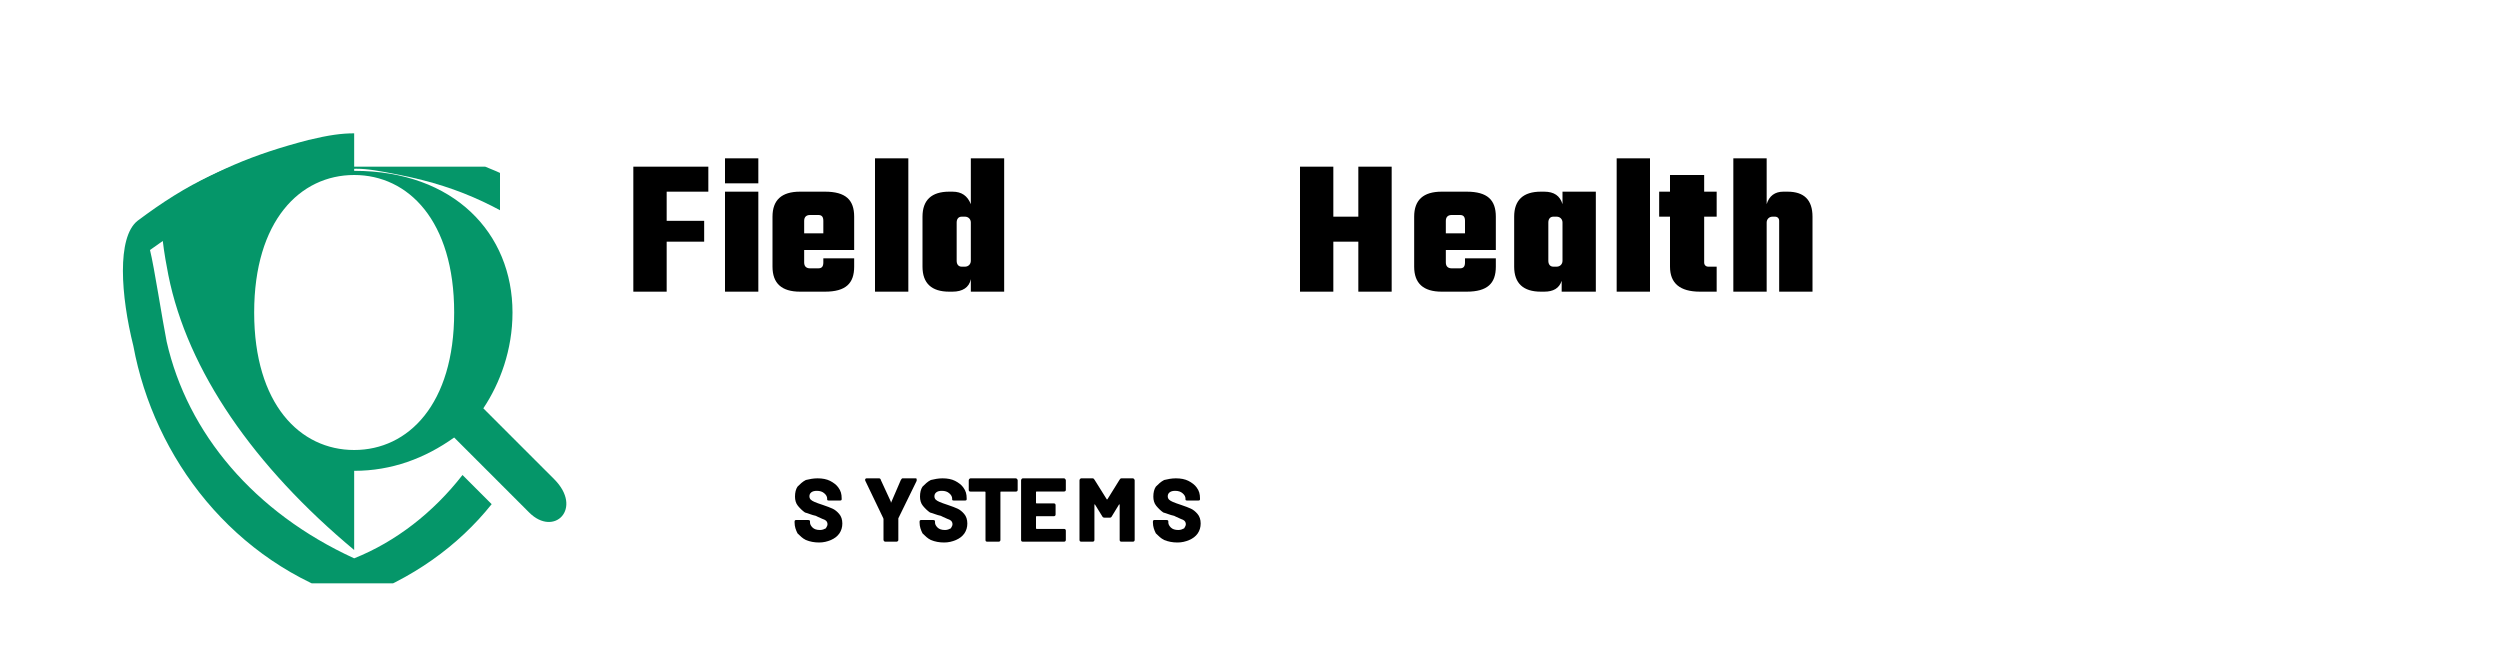
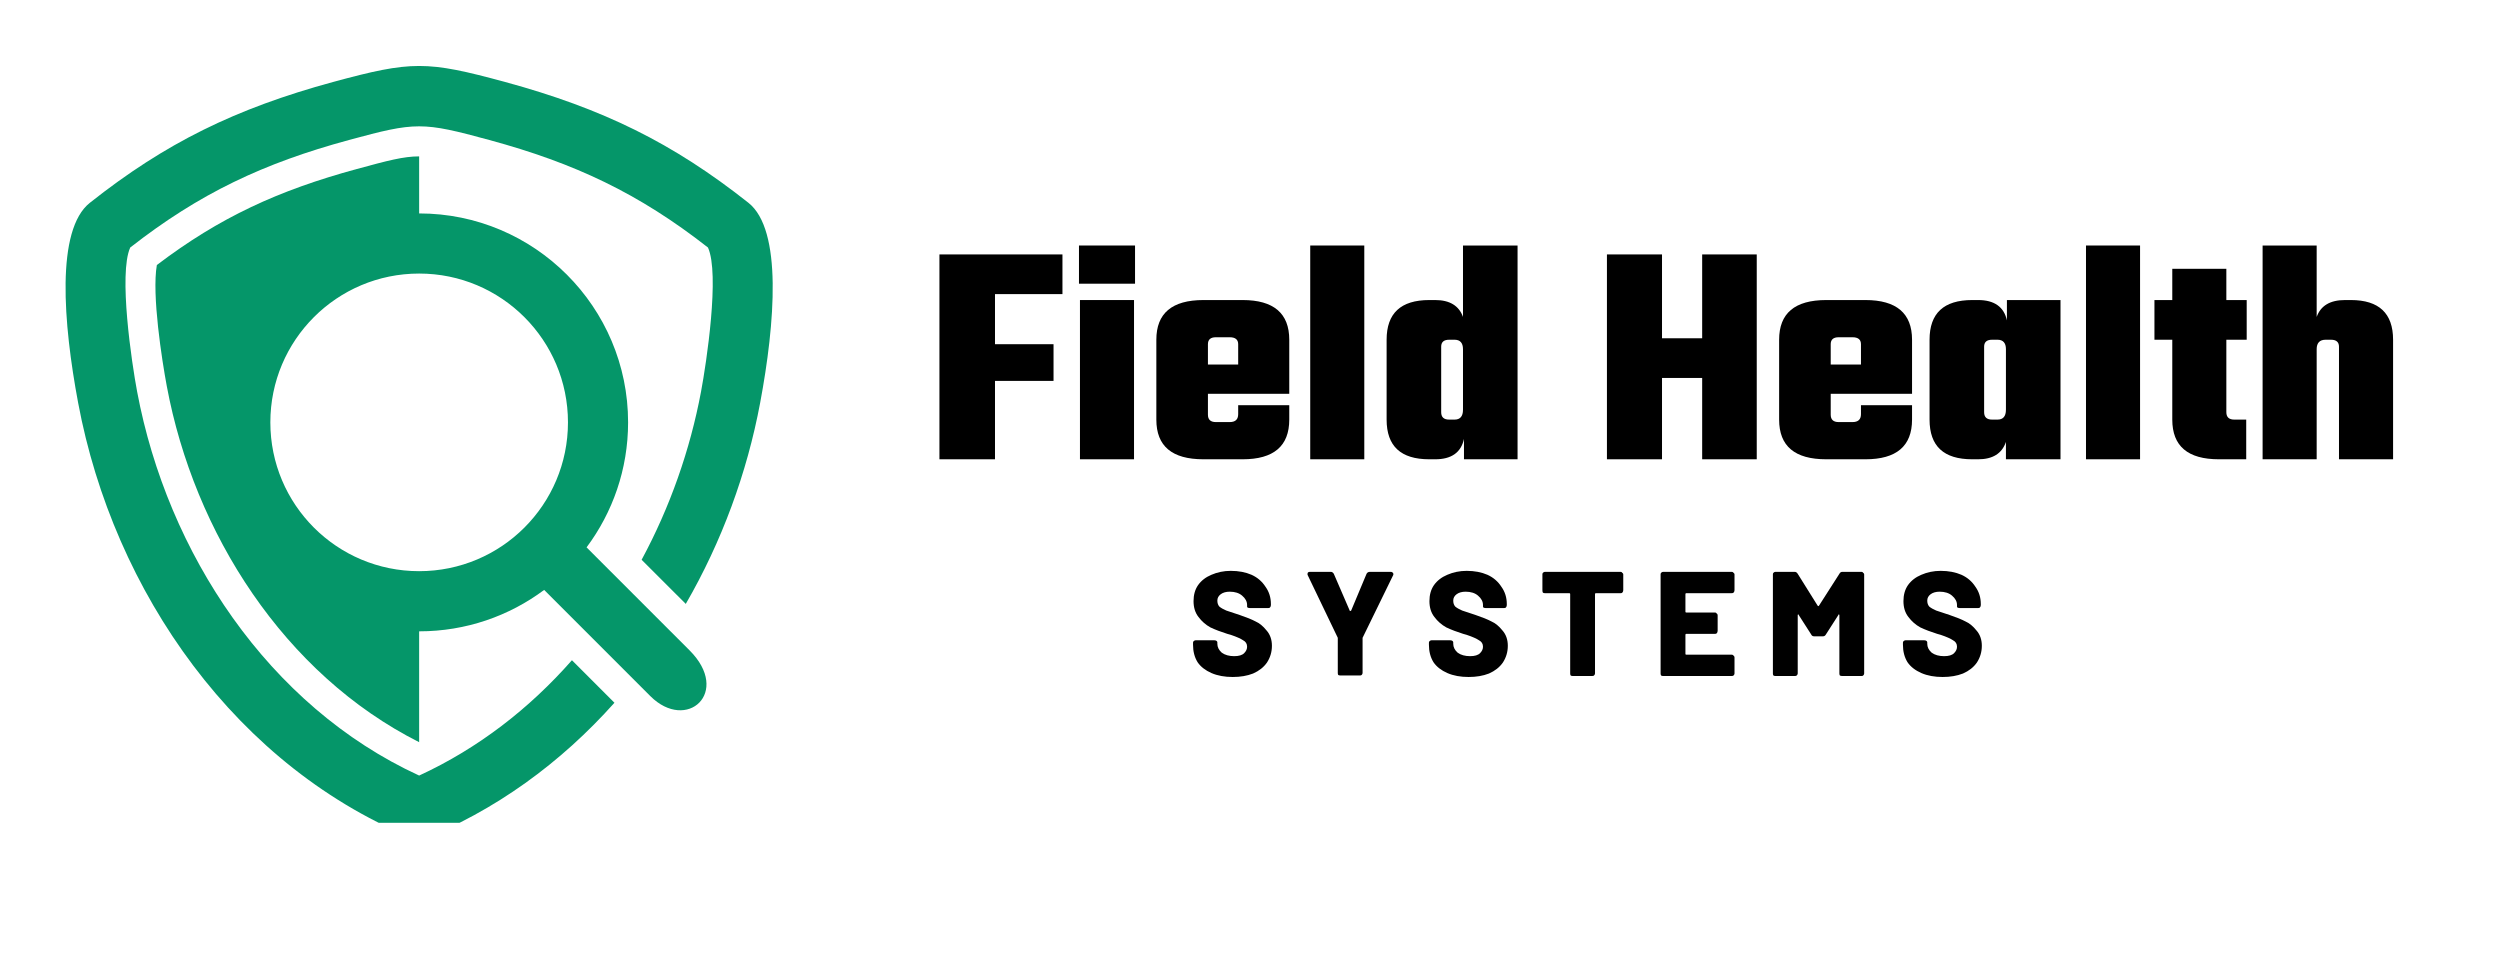
- <svg xmlns="http://www.w3.org/2000/svg" width="300" zoomAndPan="magnify" viewBox="0 0 300 80" height="80" preserveAspectRatio="xMidYMid meet" version="1.0">
+ <svg xmlns="http://www.w3.org/2000/svg" width="105" zoomAndPan="magnify" viewBox="0 0 78.75 30" height="40" preserveAspectRatio="xMidYMid meet" version="1.0">
  <defs>
-     <clipPath id="879121e71c">
-       <path d="M 10 20 L 60 20 L 60 70 L 10 70 Z M 10 20 " clip-rule="nonzero" />
+     <g />
+     <clipPath id="ffd97f0da6">
+       <path d="M 1.148 1 L 76 1 L 76 27 L 1.148 27 Z M 1.148 1 " clip-rule="nonzero" />
+     </clipPath>
+     <clipPath id="a1a5893f46">
+       <path d="M 1.059 1.078 L 23.5 1.078 L 23.5 24.918 L 1.059 24.918 Z M 1.059 1.078 " clip-rule="nonzero" />
+     </clipPath>
+     <clipPath id="8f9e0be9f4">
+       <path d="M 28 3 L 74.938 3 L 74.938 19 L 28 19 Z M 28 3 " clip-rule="nonzero" />
+     </clipPath>
+     <clipPath id="f50b8b7986">
+       <path d="M 0.02 4 L 5 4 L 5 11 L 0.02 11 Z M 0.02 4 " clip-rule="nonzero" />
+     </clipPath>
+     <clipPath id="26b0782e17">
+       <path d="M 42 3 L 46.938 3 L 46.938 11 L 42 11 Z M 42 3 " clip-rule="nonzero" />
+     </clipPath>
+     <clipPath id="9377546501">
+       <rect x="0" width="47" y="0" height="16" />
+     </clipPath>
+     <clipPath id="81f245b2f8">
+       <path d="M 0.148 1 L 4 1 L 4 6 L 0.148 6 Z M 0.148 1 " clip-rule="nonzero" />
+     </clipPath>
+     <clipPath id="efeb0bb78d">
+       <rect x="0" width="27" y="0" height="7" />
+     </clipPath>
+     <clipPath id="e3833abd92">
+       <rect x="0" width="75" y="0" height="26" />
    </clipPath>
  </defs>
-   <g clip-path="url(#879121e71c)">
-     <path fill="#059669" d="M 18 30 C 25 25 30 22.5 37.5 21 C 42.5 20 43 20 48 21 C 55.5 22.5 60.5 25 67.5 30 C 68.5 32 67.5 38.5 67 41 C 66 45.5 64 49.5 61.5 53 L 65 56.5 C 67.5 52 69 47 70 41.5 C 71.5 35.5 72 28.5 69.5 26.5 C 63.5 22 58.5 19.5 50 17.5 C 43.5 16 42.5 16 36 17.5 C 27.5 19.5 22.5 22 16.5 26.5 C 14 28.5 14.5 35.5 16 41.5 C 18.5 55 28 67.5 42.5 72 C 49.5 69.5 55 65.5 59 60.5 L 55.5 57 C 52 61.5 47.5 65 42.5 67 C 30.5 61.5 22.5 52 20 41 C 19.5 38.5 18.5 32 18 30 Z M 18 30 " fill-opacity="1" fill-rule="evenodd" />
-   </g>
-   <path fill="#059669" d="M 42.5 66 L 42.5 56.5 C 47 56.5 51 55 54.5 52.5 L 63.5 61.5 C 66.5 64.5 70 61 66.5 57.5 L 58 49 C 60 46 61.5 42 61.5 37.5 C 61.5 28 54.5 20.5 42.5 20.5 L 42.5 16 C 41 16 39.5 16.2 37 16.8 C 30.5 18.5 25.5 20.5 19.5 24.5 C 19 26.5 19.8 31 20.2 33 C 22.5 44.5 30.5 56 42.5 66 Z M 42.5 54 C 36 54 30.5 48.5 30.5 37.5 C 30.5 26.5 36 21 42.5 21 C 49 21 54.5 26.5 54.5 37.5 C 54.5 48.5 49 54 42.5 54 Z M 42.5 54 " fill-opacity="1" fill-rule="evenodd" />
-   <g fill="#000000" fill-opacity="1">
-     <g transform="translate(75, 35)">
-       <path d="M 10 -12 L 5 -12 L 5 -8.5 L 9.5 -8.5 L 9.5 -6 L 5 -6 L 5 0 L 1 0 L 1 -15 L 10 -15 Z M 10 -12" />
-       <g transform="translate(11, 0)">
-         <path d="M 1 -13 L 1 -16 L 5 -16 L 5 -13 Z M 5 0 L 1 0 L 1 -12 L 5 -12 Z M 5 0" />
-       </g>
-       <g transform="translate(17, 0)">
-         <path d="M 4 -12 L 7 -12 C 9.5 -12 10.5 -11 10.5 -9 L 10.5 -5 L 4.5 -5 L 4.5 -3.5 C 4.5 -3 4.8 -2.8 5.2 -2.8 L 6.2 -2.8 C 6.6 -2.8 6.8 -3 6.8 -3.5 L 6.8 -4 L 10.5 -4 L 10.5 -3 C 10.5 -1 9.5 0 7 0 L 4 0 C 1.8 0 0.7 -1 0.7 -3 L 0.7 -9 C 0.7 -11 1.8 -12 4 -12 Z M 4.5 -7 L 6.8 -7 L 6.8 -8.5 C 6.8 -9 6.6 -9.2 6.2 -9.2 L 5.2 -9.2 C 4.8 -9.2 4.5 -9 4.5 -8.5 Z M 4.5 -7" />
-       </g>
-       <g transform="translate(29, 0)">
-         <path d="M 5 0 L 1 0 L 1 -16 L 5 -16 Z M 5 0" />
-       </g>
-       <g transform="translate(35, 0)">
-         <path d="M 6.5 -16 L 10.5 -16 L 10.5 0 L 6.5 0 L 6.5 -1.5 C 6.3 -0.5 5.5 0 4.3 0 L 3.9 0 C 1.8 0 0.7 -1 0.7 -3 L 0.7 -9 C 0.7 -11 1.8 -12 3.9 -12 L 4.3 -12 C 5.4 -12 6.1 -11.5 6.5 -10.5 Z M 5.4 -3 L 5.8 -3 C 6.2 -3 6.5 -3.3 6.5 -3.7 L 6.5 -8.3 C 6.5 -8.7 6.2 -9 5.8 -9 L 5.4 -9 C 5 -9 4.8 -8.7 4.8 -8.3 L 4.8 -3.7 C 4.8 -3.3 5 -3 5.4 -3 Z M 5.4 -3" />
-       </g>
-     </g>
-     <g transform="translate(155, 35)">
-       <path d="M 8 -15 L 12 -15 L 12 0 L 8 0 L 8 -6 L 5 -6 L 5 0 L 1 0 L 1 -15 L 5 -15 L 5 -9 L 8 -9 Z M 8 -15" />
-       <g transform="translate(14, 0)">
-         <path d="M 4 -12 L 7 -12 C 9.5 -12 10.5 -11 10.5 -9 L 10.5 -5 L 4.5 -5 L 4.5 -3.5 C 4.5 -3 4.8 -2.8 5.2 -2.8 L 6.2 -2.8 C 6.6 -2.8 6.8 -3 6.8 -3.5 L 6.8 -4 L 10.5 -4 L 10.5 -3 C 10.5 -1 9.5 0 7 0 L 4 0 C 1.8 0 0.7 -1 0.7 -3 L 0.7 -9 C 0.7 -11 1.8 -12 4 -12 Z M 4.5 -7 L 6.8 -7 L 6.8 -8.5 C 6.8 -9 6.6 -9.2 6.2 -9.2 L 5.2 -9.2 C 4.8 -9.2 4.5 -9 4.5 -8.5 Z M 4.5 -7" />
-       </g>
-       <g transform="translate(26, 0)">
-         <path d="M 6.5 -12 L 10.5 -12 L 10.5 0 L 6.4 0 L 6.4 -1.3 C 6.1 -0.4 5.4 0 4.3 0 L 3.9 0 C 1.8 0 0.7 -1 0.7 -3 L 0.7 -9 C 0.7 -11 1.8 -12 3.9 -12 L 4.3 -12 C 5.5 -12 6.2 -11.5 6.5 -10.5 Z M 5.4 -3 L 5.8 -3 C 6.2 -3 6.5 -3.3 6.5 -3.7 L 6.5 -8.3 C 6.5 -8.7 6.2 -9 5.8 -9 L 5.4 -9 C 5 -9 4.8 -8.7 4.8 -8.3 L 4.8 -3.7 C 4.8 -3.3 5 -3 5.4 -3 Z M 5.4 -3" />
-       </g>
-       <g transform="translate(38, 0)">
-         <path d="M 5 0 L 1 0 L 1 -16 L 5 -16 Z M 5 0" />
-       </g>
-       <g transform="translate(44, 0)">
-         <path d="M 7 -9 L 5.5 -9 L 5.5 -3.5 C 5.5 -3.2 5.7 -3 6 -3 L 7 -3 L 7 0 L 5 0 C 2.6 0 1.4 -1 1.4 -3 L 1.4 -9 L 0.1 -9 L 0.1 -12 L 1.4 -12 L 1.4 -14 L 5.5 -14 L 5.5 -12 L 7 -12 Z M 7 -9" />
-       </g>
-       <g transform="translate(52, 0)">
-         <path d="M 7 -12 L 7.5 -12 C 9.5 -12 10.5 -11 10.5 -9 L 10.5 0 L 6.5 0 L 6.5 -8.5 C 6.5 -8.8 6.3 -9 6 -9 L 5.7 -9 C 5.3 -9 5 -8.7 5 -8.3 L 5 0 L 1 0 L 1 -16 L 5 -16 L 5 -10.5 C 5.3 -11.5 6 -12 7 -12 Z M 7 -12" />
-       </g>
-     </g>
-   </g>
-   <g fill="#000000" fill-opacity="1">
-     <g transform="translate(95, 65)">
-       <path d="M 3.3 0.1 C 2.7 0.1 2.2 0 1.7 -0.2 C 1.3 -0.4 1 -0.7 0.7 -1 C 0.5 -1.4 0.35 -1.8 0.35 -2.3 L 0.35 -2.4 C 0.35 -2.5 0.36 -2.5 0.4 -2.55 C 0.44 -2.6 0.48 -2.6 0.54 -2.6 L 1.9 -2.6 C 2 -2.6 2.1 -2.6 2.15 -2.55 C 2.2 -2.5 2.2 -2.5 2.2 -2.4 L 2.2 -2.3 C 2.2 -2.1 2.3 -1.9 2.5 -1.7 C 2.7 -1.5 3 -1.4 3.4 -1.4 C 3.7 -1.4 3.9 -1.5 4.1 -1.6 C 4.2 -1.8 4.3 -1.9 4.3 -2.1 C 4.3 -2.3 4.2 -2.5 4 -2.6 C 3.8 -2.7 3.5 -2.8 3.1 -3 L 2.9 -3.1 C 2.4 -3.2 2 -3.4 1.6 -3.5 C 1.3 -3.7 1 -4 0.75 -4.3 C 0.5 -4.6 0.4 -5 0.4 -5.4 C 0.4 -5.9 0.5 -6.3 0.7 -6.6 C 1 -6.9 1.3 -7.2 1.7 -7.4 C 2.1 -7.5 2.6 -7.6 3.1 -7.6 C 3.7 -7.6 4.2 -7.5 4.6 -7.3 C 5 -7.1 5.4 -6.8 5.6 -6.5 C 5.9 -6.1 6 -5.7 6 -5.2 L 6 -5.1 C 6 -5.1 6 -5 5.97 -4.99 C 5.93 -4.95 5.88 -4.94 5.83 -4.94 L 4.45 -4.94 C 4.4 -4.94 4.35 -4.94 4.32 -4.96 C 4.28 -4.98 4.26 -5.01 4.26 -5.05 L 4.26 -5.15 C 4.26 -5.4 4.15 -5.6 3.92 -5.8 C 3.7 -6 3.4 -6.1 3.03 -6.1 C 2.75 -6.1 2.53 -6.05 2.37 -5.93 C 2.21 -5.81 2.13 -5.65 2.13 -5.45 C 2.13 -5.29 2.18 -5.16 2.28 -5.05 C 2.38 -4.95 2.55 -4.85 2.76 -4.76 C 2.97 -4.67 3.3 -4.55 3.73 -4.41 C 4.23 -4.24 4.63 -4.09 4.91 -3.96 C 5.19 -3.83 5.45 -3.62 5.7 -3.33 C 5.95 -3.04 6.08 -2.65 6.08 -2.18 C 6.08 -1.73 5.96 -1.33 5.72 -0.98 C 5.48 -0.64 5.14 -0.38 4.71 -0.2 C 4.28 -0.01 3.8 0.1 3.3 0.1 Z M 3.3 0.1" />
-       <g transform="translate(8.5, 0)">
-         <path d="M 2.7 0 C 2.65 0 2.61 -0.04 2.58 -0.08 C 2.54 -0.11 2.52 -0.16 2.52 -0.22 L 2.52 -2.7 C 2.52 -2.7 2.52 -2.7 2.5 -2.8 L 0.34 -7.3 L 0.31 -7.4 C 0.31 -7.5 0.37 -7.6 0.48 -7.6 L 2 -7.6 C 2.1 -7.6 2.2 -7.5 2.2 -7.4 L 3.4 -4.8 C 3.4 -4.7 3.4 -4.7 3.42 -4.7 C 3.45 -4.7 3.46 -4.7 3.48 -4.8 L 4.6 -7.4 C 4.7 -7.5 4.7 -7.6 4.8 -7.6 L 6.4 -7.6 C 6.4 -7.6 6.5 -7.6 6.5 -7.5 C 6.5 -7.5 6.5 -7.5 6.5 -7.4 C 6.5 -7.4 6.5 -7.4 6.5 -7.3 L 4.3 -2.8 C 4.3 -2.7 4.3 -2.7 4.3 -2.7 L 4.3 -0.22 C 4.3 -0.16 4.3 -0.11 4.25 -0.08 C 4.21 -0.04 4.17 0 4.11 0 Z M 2.7 0" />
-       </g>
-       <g transform="translate(15, 0)">
-         <path d="M 3.3 0.1 C 2.7 0.1 2.2 0 1.7 -0.2 C 1.3 -0.4 1 -0.7 0.7 -1 C 0.5 -1.4 0.35 -1.8 0.35 -2.3 L 0.35 -2.4 C 0.35 -2.5 0.36 -2.5 0.4 -2.55 C 0.44 -2.6 0.48 -2.6 0.54 -2.6 L 1.9 -2.6 C 2 -2.6 2.1 -2.6 2.15 -2.55 C 2.2 -2.5 2.2 -2.5 2.2 -2.4 L 2.2 -2.3 C 2.2 -2.1 2.3 -1.9 2.5 -1.7 C 2.7 -1.5 3 -1.4 3.4 -1.4 C 3.7 -1.4 3.9 -1.5 4.1 -1.6 C 4.2 -1.8 4.3 -1.9 4.3 -2.1 C 4.3 -2.3 4.2 -2.5 4 -2.6 C 3.8 -2.7 3.5 -2.8 3.1 -3 L 2.9 -3.1 C 2.4 -3.2 2 -3.4 1.6 -3.5 C 1.3 -3.7 1 -4 0.75 -4.3 C 0.5 -4.6 0.4 -5 0.4 -5.4 C 0.4 -5.9 0.5 -6.3 0.7 -6.6 C 1 -6.9 1.3 -7.2 1.7 -7.4 C 2.1 -7.5 2.6 -7.6 3.1 -7.6 C 3.7 -7.6 4.2 -7.5 4.6 -7.3 C 5 -7.1 5.4 -6.8 5.6 -6.5 C 5.9 -6.1 6 -5.7 6 -5.2 L 6 -5.1 C 6 -5.1 6 -5 5.97 -4.99 C 5.93 -4.95 5.88 -4.94 5.83 -4.94 L 4.45 -4.94 C 4.4 -4.94 4.35 -4.94 4.32 -4.96 C 4.28 -4.98 4.26 -5.01 4.26 -5.05 L 4.26 -5.15 C 4.26 -5.4 4.15 -5.6 3.92 -5.8 C 3.7 -6 3.4 -6.1 3.03 -6.1 C 2.75 -6.1 2.53 -6.05 2.37 -5.93 C 2.21 -5.81 2.13 -5.65 2.13 -5.45 C 2.13 -5.29 2.18 -5.16 2.28 -5.05 C 2.38 -4.95 2.55 -4.85 2.76 -4.76 C 2.97 -4.67 3.3 -4.55 3.73 -4.41 C 4.23 -4.24 4.63 -4.09 4.91 -3.96 C 5.19 -3.83 5.45 -3.62 5.7 -3.33 C 5.95 -3.04 6.08 -2.65 6.08 -2.18 C 6.08 -1.73 5.96 -1.33 5.72 -0.98 C 5.48 -0.64 5.14 -0.38 4.71 -0.2 C 4.28 -0.01 3.8 0.1 3.3 0.1 Z M 3.3 0.1" />
-       </g>
-       <g transform="translate(21, 0)">
-         <path d="M 5.9 -7.6 C 5.98 -7.6 6.03 -7.55 6.06 -7.5 C 6.1 -7.46 6.12 -7.42 6.12 -7.36 L 6.12 -6.2 C 6.12 -6.14 6.1 -6.1 6.06 -6.06 C 6.03 -6.03 5.98 -6.01 5.92 -6.01 L 4.1 -6.01 C 4.07 -6.01 4.05 -5.98 4.05 -5.94 L 4.05 -0.2 C 4.05 -0.14 4.03 -0.09 3.99 -0.055 C 3.96 -0.018 3.91 0 3.85 0 L 2.45 0 C 2.39 0 2.34 -0.018 2.3 -0.055 C 2.27 -0.09 2.26 -0.14 2.26 -0.2 L 2.26 -5.94 C 2.26 -5.98 2.23 -6.01 2.18 -6.01 L 0.45 -6.01 C 0.39 -6.01 0.34 -6.03 0.3 -6.06 C 0.27 -6.1 0.25 -6.14 0.25 -6.2 L 0.25 -7.36 C 0.25 -7.42 0.27 -7.46 0.3 -7.5 C 0.34 -7.55 0.39 -7.6 0.45 -7.6 Z M 5.9 -7.6" />
-       </g>
-       <g transform="translate(27, 0)">
-         <path d="M 5.9 -6.2 C 5.9 -6.15 5.87 -6.1 5.84 -6.07 C 5.8 -6.04 5.75 -6.02 5.7 -6.02 L 2.4 -6.02 C 2.35 -6.02 2.32 -6 2.32 -5.95 L 2.32 -4.66 C 2.32 -4.61 2.35 -4.59 2.4 -4.59 L 4.5 -4.59 C 4.53 -4.59 4.58 -4.57 4.62 -4.53 C 4.65 -4.49 4.67 -4.45 4.67 -4.39 L 4.67 -3.26 C 4.67 -3.2 4.65 -3.15 4.62 -3.12 C 4.58 -3.08 4.53 -3.06 4.5 -3.06 L 2.4 -3.06 C 2.35 -3.06 2.32 -3.04 2.32 -2.99 L 2.32 -1.61 C 2.32 -1.56 2.35 -1.53 2.4 -1.53 L 5.7 -1.53 C 5.75 -1.53 5.8 -1.51 5.84 -1.48 C 5.87 -1.44 5.9 -1.39 5.9 -1.34 L 5.9 -0.2 C 5.9 -0.14 5.87 -0.09 5.84 -0.055 C 5.8 -0.018 5.75 0 5.7 0 L 0.73 0 C 0.66 0 0.61 -0.018 0.58 -0.055 C 0.55 -0.09 0.53 -0.14 0.53 -0.2 L 0.53 -7.36 C 0.53 -7.42 0.55 -7.46 0.58 -7.5 C 0.61 -7.55 0.66 -7.6 0.73 -7.6 L 5.7 -7.6 C 5.75 -7.6 5.8 -7.55 5.84 -7.5 C 5.87 -7.46 5.9 -7.42 5.9 -7.36 Z M 5.9 -6.2" />
-       </g>
-       <g transform="translate(34, 0)">
-         <path d="M 0.73 0 C 0.68 0 0.63 -0.018 0.59 -0.055 C 0.56 -0.09 0.54 -0.14 0.54 -0.2 L 0.54 -7.36 C 0.54 -7.42 0.56 -7.46 0.59 -7.5 C 0.63 -7.55 0.68 -7.6 0.73 -7.6 L 2.13 -7.6 C 2.22 -7.6 2.3 -7.51 2.35 -7.42 L 3.8 -5.1 C 3.82 -5.05 3.86 -5.05 3.9 -5.1 L 5.34 -7.42 C 5.39 -7.51 5.46 -7.6 5.57 -7.6 L 6.96 -7.6 C 7.02 -7.6 7.06 -7.55 7.1 -7.5 C 7.14 -7.46 7.16 -7.42 7.16 -7.36 L 7.16 -0.2 C 7.16 -0.14 7.14 -0.09 7.1 -0.055 C 7.06 -0.018 7.02 0 6.96 0 L 5.55 0 C 5.5 0 5.45 -0.018 5.41 -0.055 C 5.38 -0.09 5.36 -0.14 5.36 -0.2 L 5.36 -4.41 C 5.36 -4.45 5.35 -4.47 5.33 -4.48 C 5.31 -4.48 5.29 -4.47 5.27 -4.44 L 4.4 -3.01 C 4.35 -2.92 4.28 -2.88 4.17 -2.88 L 3.52 -2.88 C 3.42 -2.88 3.34 -2.92 3.29 -3.01 L 2.41 -4.44 C 2.4 -4.47 2.38 -4.48 2.36 -4.48 C 2.34 -4.47 2.33 -4.45 2.33 -4.41 L 2.33 -0.2 C 2.33 -0.14 2.31 -0.09 2.27 -0.055 C 2.24 -0.018 2.19 0 2.13 0 Z M 0.73 0" />
-       </g>
-       <g transform="translate(43, 0)">
-         <path d="M 3.3 0.1 C 2.7 0.1 2.2 0 1.7 -0.2 C 1.3 -0.4 1 -0.7 0.7 -1 C 0.5 -1.4 0.35 -1.8 0.35 -2.3 L 0.35 -2.4 C 0.35 -2.5 0.36 -2.5 0.4 -2.55 C 0.44 -2.6 0.48 -2.6 0.54 -2.6 L 1.9 -2.6 C 2 -2.6 2.1 -2.6 2.15 -2.55 C 2.2 -2.5 2.2 -2.5 2.2 -2.4 L 2.2 -2.3 C 2.2 -2.1 2.3 -1.9 2.5 -1.7 C 2.7 -1.5 3 -1.4 3.4 -1.4 C 3.7 -1.4 3.9 -1.5 4.1 -1.6 C 4.2 -1.8 4.3 -1.9 4.3 -2.1 C 4.3 -2.3 4.2 -2.5 4 -2.6 C 3.8 -2.7 3.5 -2.8 3.1 -3 L 2.9 -3.1 C 2.4 -3.2 2 -3.4 1.6 -3.5 C 1.3 -3.7 1 -4 0.75 -4.3 C 0.5 -4.6 0.4 -5 0.4 -5.4 C 0.4 -5.9 0.5 -6.3 0.7 -6.6 C 1 -6.9 1.3 -7.2 1.7 -7.4 C 2.1 -7.5 2.6 -7.6 3.1 -7.6 C 3.7 -7.6 4.2 -7.5 4.6 -7.3 C 5 -7.1 5.4 -6.8 5.6 -6.5 C 5.9 -6.1 6 -5.7 6 -5.2 L 6 -5.1 C 6 -5.1 6 -5 5.97 -4.99 C 5.93 -4.95 5.88 -4.94 5.83 -4.94 L 4.45 -4.94 C 4.4 -4.94 4.35 -4.94 4.32 -4.96 C 4.28 -4.98 4.26 -5.01 4.26 -5.05 L 4.26 -5.15 C 4.26 -5.4 4.15 -5.6 3.92 -5.8 C 3.7 -6 3.4 -6.1 3.03 -6.1 C 2.75 -6.1 2.53 -6.05 2.37 -5.93 C 2.21 -5.81 2.13 -5.65 2.13 -5.45 C 2.13 -5.29 2.18 -5.16 2.28 -5.05 C 2.38 -4.95 2.55 -4.85 2.76 -4.76 C 2.97 -4.67 3.3 -4.55 3.73 -4.41 C 4.23 -4.24 4.63 -4.09 4.91 -3.96 C 5.19 -3.83 5.45 -3.62 5.7 -3.33 C 5.95 -3.04 6.08 -2.65 6.08 -2.18 C 6.08 -1.73 5.96 -1.33 5.72 -0.98 C 5.48 -0.64 5.14 -0.38 4.71 -0.2 C 4.28 -0.01 3.8 0.1 3.3 0.1 Z M 3.3 0.1" />
+   <g clip-path="url(#ffd97f0da6)">
+     <g transform="matrix(1, 0, 0, 1, 1, 1)">
+       <g clip-path="url(#e3833abd92)">
+         <g clip-path="url(#a1a5893f46)">
+           <path fill="#059669" d="M 3.102 6.797 C 5.285 5.09 7.301 4.141 9.992 3.41 C 12.105 2.836 12.301 2.836 14.414 3.41 C 17.105 4.141 19.121 5.09 21.301 6.797 C 21.676 7.621 21.254 10.426 21.082 11.34 C 20.738 13.172 20.105 14.977 19.211 16.633 L 20.602 18.023 C 21.734 16.066 22.531 13.902 22.945 11.688 C 23.414 9.184 23.652 6.238 22.574 5.387 C 20.195 3.504 17.992 2.422 14.91 1.582 C 12.434 0.91 11.973 0.91 9.492 1.582 C 6.414 2.422 4.211 3.504 1.832 5.387 C 0.754 6.238 0.992 9.184 1.461 11.688 C 2.574 17.637 6.445 23.223 12.203 25.488 C 14.605 24.543 16.676 23.02 18.355 21.137 L 17.016 19.797 C 15.68 21.316 14.062 22.574 12.203 23.43 C 7.445 21.242 4.273 16.41 3.32 11.34 C 3.148 10.426 2.73 7.621 3.102 6.797 Z M 3.102 6.797 " fill-opacity="1" fill-rule="evenodd" />
+         </g>
+         <path fill="#059669" d="M 12.203 22.379 L 12.203 18.887 C 13.68 18.887 15.043 18.402 16.141 17.582 L 19.484 20.926 C 20.633 22.074 22.043 20.805 20.719 19.484 L 17.477 16.242 C 18.297 15.145 18.785 13.781 18.785 12.305 C 18.785 8.672 15.836 5.723 12.203 5.723 L 12.203 3.926 C 11.707 3.926 11.215 4.059 10.238 4.324 C 7.773 4.996 5.922 5.844 3.941 7.348 C 3.777 8.277 4.102 10.352 4.254 11.164 C 5.117 15.785 7.949 20.234 12.203 22.379 Z M 12.203 16.992 C 9.613 16.992 7.516 14.895 7.516 12.305 C 7.516 9.715 9.613 7.617 12.203 7.617 C 14.793 7.617 16.891 9.715 16.891 12.305 C 16.891 14.895 14.793 16.992 12.203 16.992 Z M 12.203 16.992 " fill-opacity="1" fill-rule="evenodd" />
+         <g clip-path="url(#8f9e0be9f4)">
+           <g transform="matrix(1, 0, 0, 1, 28, 3)">
+             <g clip-path="url(#9377546501)">
+               <g clip-path="url(#f50b8b7986)">
+                 <g fill="#000000" fill-opacity="1">
+                   <g transform="translate(0.186221, 10.46748)">
+                     <g>
+                       <path d="M 4.281 -5.203 L 2.156 -5.203 L 2.156 -3.625 L 4 -3.625 L 4 -2.469 L 2.156 -2.469 L 2.156 0 L 0.406 0 L 0.406 -6.453 L 4.281 -6.453 Z M 4.281 -5.203 " />
+                     </g>
+                   </g>
+                 </g>
+               </g>
+               <g fill="#000000" fill-opacity="1">
+                 <g transform="translate(4.612744, 10.46748)">
+                   <g>
+                     <path d="M 0.375 -5.531 L 0.375 -6.734 L 2.141 -6.734 L 2.141 -5.531 Z M 2.109 0 L 0.406 0 L 0.406 -5.016 L 2.109 -5.016 Z M 2.109 0 " />
+                   </g>
+                 </g>
+               </g>
+               <g fill="#000000" fill-opacity="1">
+                 <g transform="translate(7.127815, 10.46748)">
+                   <g>
+                     <path d="M 1.781 -5.016 L 3.016 -5.016 C 3.992 -5.016 4.484 -4.598 4.484 -3.766 L 4.484 -2.062 L 1.922 -2.062 L 1.922 -1.406 C 1.922 -1.25 2.004 -1.172 2.172 -1.172 L 2.609 -1.172 C 2.785 -1.172 2.875 -1.254 2.875 -1.422 L 2.875 -1.703 L 4.484 -1.703 L 4.484 -1.25 C 4.484 -0.414 3.992 0 3.016 0 L 1.781 0 C 0.789 0 0.297 -0.414 0.297 -1.25 L 0.297 -3.766 C 0.297 -4.598 0.789 -5.016 1.781 -5.016 Z M 1.922 -2.984 L 2.875 -2.984 L 2.875 -3.625 C 2.875 -3.77 2.785 -3.844 2.609 -3.844 L 2.172 -3.844 C 2.004 -3.844 1.922 -3.77 1.922 -3.625 Z M 1.922 -2.984 " />
+                   </g>
+                 </g>
+               </g>
+               <g fill="#000000" fill-opacity="1">
+                 <g transform="translate(11.86621, 10.46748)">
+                   <g>
+                     <path d="M 2.109 0 L 0.406 0 L 0.406 -6.734 L 2.109 -6.734 Z M 2.109 0 " />
+                   </g>
+                 </g>
+               </g>
+               <g fill="#000000" fill-opacity="1">
+                 <g transform="translate(14.38128, 10.46748)">
+                   <g>
+                     <path d="M 2.703 -6.734 L 4.422 -6.734 L 4.422 0 L 2.734 0 L 2.734 -0.641 C 2.641 -0.211 2.336 0 1.828 0 L 1.641 0 C 0.742 0 0.297 -0.414 0.297 -1.25 L 0.297 -3.766 C 0.297 -4.598 0.742 -5.016 1.641 -5.016 L 1.828 -5.016 C 2.285 -5.016 2.578 -4.836 2.703 -4.484 Z M 2.266 -1.25 L 2.438 -1.25 C 2.613 -1.25 2.703 -1.352 2.703 -1.562 L 2.703 -3.469 C 2.703 -3.664 2.613 -3.766 2.438 -3.766 L 2.266 -3.766 C 2.098 -3.766 2.016 -3.691 2.016 -3.547 L 2.016 -1.484 C 2.016 -1.328 2.098 -1.25 2.266 -1.25 Z M 2.266 -1.25 " />
+                   </g>
+                 </g>
+               </g>
+               <g fill="#0dc5b9" fill-opacity="1">
+                 <g transform="translate(19.20032, 10.46748)">
+                   <g />
+                 </g>
+               </g>
+               <g fill="#000000" fill-opacity="1">
+                 <g transform="translate(21.21238, 10.46748)">
+                   <g>
+                     <path d="M 3.406 -6.453 L 5.125 -6.453 L 5.125 0 L 3.406 0 L 3.406 -2.562 L 2.141 -2.562 L 2.141 0 L 0.406 0 L 0.406 -6.453 L 2.141 -6.453 L 2.141 -3.812 L 3.406 -3.812 Z M 3.406 -6.453 " />
+                   </g>
+                 </g>
+               </g>
+               <g fill="#000000" fill-opacity="1">
+                 <g transform="translate(26.74553, 10.46748)">
+                   <g>
+                     <path d="M 1.781 -5.016 L 3.016 -5.016 C 3.992 -5.016 4.484 -4.598 4.484 -3.766 L 4.484 -2.062 L 1.922 -2.062 L 1.922 -1.406 C 1.922 -1.25 2.004 -1.172 2.172 -1.172 L 2.609 -1.172 C 2.785 -1.172 2.875 -1.254 2.875 -1.422 L 2.875 -1.703 L 4.484 -1.703 L 4.484 -1.25 C 4.484 -0.414 3.992 0 3.016 0 L 1.781 0 C 0.789 0 0.297 -0.414 0.297 -1.25 L 0.297 -3.766 C 0.297 -4.598 0.789 -5.016 1.781 -5.016 Z M 1.922 -2.984 L 2.875 -2.984 L 2.875 -3.625 C 2.875 -3.77 2.785 -3.844 2.609 -3.844 L 2.172 -3.844 C 2.004 -3.844 1.922 -3.77 1.922 -3.625 Z M 1.922 -2.984 " />
+                   </g>
+                 </g>
+               </g>
+               <g fill="#000000" fill-opacity="1">
+                 <g transform="translate(31.48392, 10.46748)">
+                   <g>
+                     <path d="M 2.734 -5.016 L 4.422 -5.016 L 4.422 0 L 2.703 0 L 2.703 -0.547 C 2.578 -0.18 2.285 0 1.828 0 L 1.641 0 C 0.742 0 0.297 -0.414 0.297 -1.25 L 0.297 -3.766 C 0.297 -4.598 0.742 -5.016 1.641 -5.016 L 1.828 -5.016 C 2.336 -5.016 2.641 -4.801 2.734 -4.375 Z M 2.266 -1.25 L 2.438 -1.25 C 2.613 -1.25 2.703 -1.352 2.703 -1.562 L 2.703 -3.469 C 2.703 -3.664 2.613 -3.766 2.438 -3.766 L 2.266 -3.766 C 2.098 -3.766 2.016 -3.691 2.016 -3.547 L 2.016 -1.484 C 2.016 -1.328 2.098 -1.25 2.266 -1.25 Z M 2.266 -1.25 " />
+                   </g>
+                 </g>
+               </g>
+               <g fill="#000000" fill-opacity="1">
+                 <g transform="translate(36.3028, 10.46748)">
+                   <g>
+                     <path d="M 2.109 0 L 0.406 0 L 0.406 -6.734 L 2.109 -6.734 Z M 2.109 0 " />
+                   </g>
+                 </g>
+               </g>
+               <g fill="#000000" fill-opacity="1">
+                 <g transform="translate(38.81787, 10.46748)">
+                   <g>
+                     <path d="M 2.953 -3.766 L 2.312 -3.766 L 2.312 -1.484 C 2.312 -1.328 2.395 -1.25 2.562 -1.25 L 2.938 -1.25 L 2.938 0 L 2.078 0 C 1.098 0 0.609 -0.414 0.609 -1.25 L 0.609 -3.766 L 0.047 -3.766 L 0.047 -5.016 L 0.609 -5.016 L 0.609 -6 L 2.312 -6 L 2.312 -5.016 L 2.953 -5.016 Z M 2.953 -3.766 " />
+                   </g>
+                 </g>
+               </g>
+               <g clip-path="url(#26b0782e17)">
+                 <g fill="#000000" fill-opacity="1">
+                   <g transform="translate(41.86613, 10.46748)">
+                     <g>
+                       <path d="M 3 -5.016 L 3.188 -5.016 C 4.07 -5.016 4.516 -4.598 4.516 -3.766 L 4.516 0 L 2.812 0 L 2.812 -3.547 C 2.812 -3.691 2.727 -3.766 2.562 -3.766 L 2.391 -3.766 C 2.203 -3.766 2.109 -3.664 2.109 -3.469 L 2.109 0 L 0.406 0 L 0.406 -6.734 L 2.109 -6.734 L 2.109 -4.484 C 2.234 -4.836 2.531 -5.016 3 -5.016 Z M 3 -5.016 " />
+                     </g>
+                   </g>
+                 </g>
+               </g>
+             </g>
+           </g>
+         </g>
+         <g transform="matrix(1, 0, 0, 1, 36, 15)">
+           <g clip-path="url(#efeb0bb78d)">
+             <g clip-path="url(#81f245b2f8)">
+               <g fill="#000000" fill-opacity="1">
+                 <g transform="translate(0.424572, 5.294124)">
+                   <g>
+                     <path d="M 1.406 0.031 C 1.156 0.031 0.93 -0.008 0.734 -0.094 C 0.547 -0.176 0.398 -0.289 0.297 -0.438 C 0.203 -0.594 0.156 -0.773 0.156 -0.984 L 0.156 -1.047 C 0.156 -1.066 0.16 -1.082 0.172 -1.094 C 0.191 -1.113 0.211 -1.125 0.234 -1.125 L 0.828 -1.125 C 0.859 -1.125 0.879 -1.117 0.891 -1.109 C 0.91 -1.098 0.922 -1.082 0.922 -1.062 L 0.922 -1.016 C 0.922 -0.91 0.969 -0.816 1.062 -0.734 C 1.164 -0.66 1.297 -0.625 1.453 -0.625 C 1.598 -0.625 1.703 -0.656 1.766 -0.719 C 1.828 -0.781 1.859 -0.848 1.859 -0.922 C 1.859 -1.016 1.816 -1.082 1.734 -1.125 C 1.66 -1.176 1.531 -1.234 1.344 -1.297 L 1.234 -1.328 C 1.035 -1.391 0.859 -1.457 0.703 -1.531 C 0.555 -1.613 0.43 -1.723 0.328 -1.859 C 0.223 -1.992 0.172 -2.16 0.172 -2.359 C 0.172 -2.555 0.219 -2.723 0.312 -2.859 C 0.414 -3.004 0.555 -3.113 0.734 -3.188 C 0.922 -3.27 1.125 -3.312 1.344 -3.312 C 1.594 -3.312 1.812 -3.27 2 -3.188 C 2.188 -3.102 2.332 -2.977 2.438 -2.812 C 2.551 -2.656 2.609 -2.473 2.609 -2.266 L 2.609 -2.234 C 2.609 -2.203 2.598 -2.176 2.578 -2.156 C 2.566 -2.145 2.551 -2.141 2.531 -2.141 L 1.938 -2.141 C 1.914 -2.141 1.895 -2.145 1.875 -2.156 C 1.863 -2.164 1.859 -2.176 1.859 -2.188 L 1.859 -2.234 C 1.859 -2.348 1.805 -2.445 1.703 -2.531 C 1.609 -2.613 1.477 -2.656 1.312 -2.656 C 1.195 -2.656 1.102 -2.629 1.031 -2.578 C 0.957 -2.523 0.922 -2.457 0.922 -2.375 C 0.922 -2.301 0.941 -2.238 0.984 -2.188 C 1.035 -2.145 1.109 -2.102 1.203 -2.062 C 1.297 -2.031 1.438 -1.984 1.625 -1.922 C 1.844 -1.848 2.008 -1.781 2.125 -1.719 C 2.25 -1.664 2.363 -1.57 2.469 -1.438 C 2.582 -1.312 2.641 -1.148 2.641 -0.953 C 2.641 -0.754 2.586 -0.578 2.484 -0.422 C 2.379 -0.273 2.234 -0.16 2.047 -0.078 C 1.859 -0.004 1.645 0.031 1.406 0.031 Z M 1.406 0.031 " />
+                   </g>
+                 </g>
+               </g>
+             </g>
+             <g fill="#000000" fill-opacity="1">
+               <g transform="translate(4.046185, 5.294124)">
+                 <g>
+                   <path d="M 1.188 -0.016 C 1.156 -0.016 1.129 -0.02 1.109 -0.031 C 1.098 -0.051 1.094 -0.07 1.094 -0.094 L 1.094 -1.172 C 1.094 -1.18 1.094 -1.191 1.094 -1.203 L 0.141 -3.188 L 0.141 -3.219 C 0.141 -3.258 0.164 -3.281 0.219 -3.281 L 0.875 -3.281 C 0.914 -3.281 0.945 -3.258 0.969 -3.219 L 1.469 -2.062 C 1.469 -2.051 1.473 -2.047 1.484 -2.047 C 1.492 -2.047 1.504 -2.051 1.516 -2.062 L 2 -3.219 C 2.02 -3.258 2.055 -3.281 2.109 -3.281 L 2.766 -3.281 C 2.785 -3.281 2.801 -3.273 2.812 -3.266 C 2.832 -3.254 2.844 -3.238 2.844 -3.219 C 2.844 -3.207 2.844 -3.195 2.844 -3.188 L 1.875 -1.203 C 1.875 -1.191 1.875 -1.18 1.875 -1.172 L 1.875 -0.094 C 1.875 -0.07 1.863 -0.051 1.844 -0.031 C 1.832 -0.02 1.812 -0.016 1.781 -0.016 Z M 1.188 -0.016 " />
+                 </g>
+               </g>
+             </g>
+             <g fill="#000000" fill-opacity="1">
+               <g transform="translate(7.855177, 5.294124)">
+                 <g>
+                   <path d="M 1.406 0.031 C 1.156 0.031 0.93 -0.008 0.734 -0.094 C 0.547 -0.176 0.398 -0.289 0.297 -0.438 C 0.203 -0.594 0.156 -0.773 0.156 -0.984 L 0.156 -1.047 C 0.156 -1.066 0.16 -1.082 0.172 -1.094 C 0.191 -1.113 0.211 -1.125 0.234 -1.125 L 0.828 -1.125 C 0.859 -1.125 0.879 -1.117 0.891 -1.109 C 0.91 -1.098 0.922 -1.082 0.922 -1.062 L 0.922 -1.016 C 0.922 -0.91 0.969 -0.816 1.062 -0.734 C 1.164 -0.66 1.297 -0.625 1.453 -0.625 C 1.598 -0.625 1.703 -0.656 1.766 -0.719 C 1.828 -0.781 1.859 -0.848 1.859 -0.922 C 1.859 -1.016 1.816 -1.082 1.734 -1.125 C 1.66 -1.176 1.531 -1.234 1.344 -1.297 L 1.234 -1.328 C 1.035 -1.391 0.859 -1.457 0.703 -1.531 C 0.555 -1.613 0.43 -1.723 0.328 -1.859 C 0.223 -1.992 0.172 -2.16 0.172 -2.359 C 0.172 -2.555 0.219 -2.723 0.312 -2.859 C 0.414 -3.004 0.555 -3.113 0.734 -3.188 C 0.922 -3.27 1.125 -3.312 1.344 -3.312 C 1.594 -3.312 1.812 -3.27 2 -3.188 C 2.188 -3.102 2.332 -2.977 2.438 -2.812 C 2.551 -2.656 2.609 -2.473 2.609 -2.266 L 2.609 -2.234 C 2.609 -2.203 2.598 -2.176 2.578 -2.156 C 2.566 -2.145 2.551 -2.141 2.531 -2.141 L 1.938 -2.141 C 1.914 -2.141 1.895 -2.145 1.875 -2.156 C 1.863 -2.164 1.859 -2.176 1.859 -2.188 L 1.859 -2.234 C 1.859 -2.348 1.805 -2.445 1.703 -2.531 C 1.609 -2.613 1.477 -2.656 1.312 -2.656 C 1.195 -2.656 1.102 -2.629 1.031 -2.578 C 0.957 -2.523 0.922 -2.457 0.922 -2.375 C 0.922 -2.301 0.941 -2.238 0.984 -2.188 C 1.035 -2.145 1.109 -2.102 1.203 -2.062 C 1.297 -2.031 1.438 -1.984 1.625 -1.922 C 1.844 -1.848 2.008 -1.781 2.125 -1.719 C 2.25 -1.664 2.363 -1.57 2.469 -1.438 C 2.582 -1.312 2.641 -1.148 2.641 -0.953 C 2.641 -0.754 2.586 -0.578 2.484 -0.422 C 2.379 -0.273 2.234 -0.16 2.047 -0.078 C 1.859 -0.004 1.645 0.031 1.406 0.031 Z M 1.406 0.031 " />
+                 </g>
+               </g>
+             </g>
+             <g fill="#000000" fill-opacity="1">
+               <g transform="translate(11.47679, 5.294124)">
+                 <g>
+                   <path d="M 2.578 -3.281 C 2.598 -3.281 2.613 -3.27 2.625 -3.25 C 2.645 -3.238 2.656 -3.223 2.656 -3.203 L 2.656 -2.703 C 2.656 -2.672 2.645 -2.645 2.625 -2.625 C 2.613 -2.613 2.598 -2.609 2.578 -2.609 L 1.797 -2.609 C 1.773 -2.609 1.766 -2.598 1.766 -2.578 L 1.766 -0.078 C 1.766 -0.055 1.754 -0.035 1.734 -0.016 C 1.723 -0.004 1.703 0 1.672 0 L 1.062 0 C 1.039 0 1.02 -0.004 1 -0.016 C 0.988 -0.035 0.984 -0.055 0.984 -0.078 L 0.984 -2.578 C 0.984 -2.598 0.973 -2.609 0.953 -2.609 L 0.188 -2.609 C 0.164 -2.609 0.145 -2.613 0.125 -2.625 C 0.113 -2.645 0.109 -2.672 0.109 -2.703 L 0.109 -3.203 C 0.109 -3.223 0.113 -3.238 0.125 -3.25 C 0.145 -3.27 0.164 -3.281 0.188 -3.281 Z M 2.578 -3.281 " />
+                 </g>
+               </g>
+             </g>
+             <g fill="#000000" fill-opacity="1">
+               <g transform="translate(15.07498, 5.294124)">
+                 <g>
+                   <path d="M 2.562 -2.703 C 2.562 -2.672 2.551 -2.645 2.531 -2.625 C 2.52 -2.613 2.5 -2.609 2.469 -2.609 L 1.047 -2.609 C 1.023 -2.609 1.016 -2.598 1.016 -2.578 L 1.016 -2.031 C 1.016 -2.008 1.023 -2 1.047 -2 L 1.953 -2 C 1.973 -2 1.988 -1.988 2 -1.969 C 2.02 -1.957 2.031 -1.938 2.031 -1.906 L 2.031 -1.422 C 2.031 -1.391 2.02 -1.363 2 -1.344 C 1.988 -1.332 1.973 -1.328 1.953 -1.328 L 1.047 -1.328 C 1.023 -1.328 1.016 -1.316 1.016 -1.297 L 1.016 -0.703 C 1.016 -0.68 1.023 -0.672 1.047 -0.672 L 2.469 -0.672 C 2.5 -0.672 2.52 -0.66 2.531 -0.641 C 2.551 -0.629 2.562 -0.609 2.562 -0.578 L 2.562 -0.078 C 2.562 -0.055 2.551 -0.035 2.531 -0.016 C 2.52 -0.004 2.5 0 2.469 0 L 0.312 0 C 0.289 0 0.27 -0.004 0.25 -0.016 C 0.238 -0.035 0.234 -0.055 0.234 -0.078 L 0.234 -3.203 C 0.234 -3.223 0.238 -3.238 0.25 -3.25 C 0.27 -3.27 0.289 -3.281 0.312 -3.281 L 2.469 -3.281 C 2.5 -3.281 2.52 -3.27 2.531 -3.25 C 2.551 -3.238 2.562 -3.223 2.562 -3.203 Z M 2.562 -2.703 " />
+                 </g>
+               </g>
+             </g>
+             <g fill="#000000" fill-opacity="1">
+               <g transform="translate(18.61227, 5.294124)">
+                 <g>
+                   <path d="M 0.312 0 C 0.289 0 0.27 -0.004 0.25 -0.016 C 0.238 -0.035 0.234 -0.055 0.234 -0.078 L 0.234 -3.203 C 0.234 -3.223 0.238 -3.238 0.25 -3.25 C 0.27 -3.27 0.289 -3.281 0.312 -3.281 L 0.922 -3.281 C 0.961 -3.281 0.992 -3.258 1.016 -3.219 L 1.641 -2.219 C 1.66 -2.195 1.676 -2.195 1.688 -2.219 L 2.328 -3.219 C 2.348 -3.258 2.379 -3.281 2.422 -3.281 L 3.031 -3.281 C 3.051 -3.281 3.066 -3.27 3.078 -3.25 C 3.098 -3.238 3.109 -3.223 3.109 -3.203 L 3.109 -0.078 C 3.109 -0.055 3.098 -0.035 3.078 -0.016 C 3.066 -0.004 3.051 0 3.031 0 L 2.422 0 C 2.391 0 2.363 -0.004 2.344 -0.016 C 2.332 -0.035 2.328 -0.055 2.328 -0.078 L 2.328 -1.922 C 2.328 -1.93 2.32 -1.938 2.312 -1.938 C 2.301 -1.945 2.297 -1.941 2.297 -1.922 L 1.906 -1.312 C 1.883 -1.27 1.852 -1.25 1.812 -1.25 L 1.531 -1.25 C 1.488 -1.25 1.457 -1.27 1.438 -1.312 L 1.047 -1.922 C 1.047 -1.941 1.039 -1.945 1.031 -1.938 C 1.02 -1.938 1.016 -1.93 1.016 -1.922 L 1.016 -0.078 C 1.016 -0.055 1.004 -0.035 0.984 -0.016 C 0.973 -0.004 0.953 0 0.922 0 Z M 0.312 0 " />
+                 </g>
+               </g>
+             </g>
+             <g fill="#000000" fill-opacity="1">
+               <g transform="translate(22.78665, 5.294124)">
+                 <g>
+                   <path d="M 1.406 0.031 C 1.156 0.031 0.93 -0.008 0.734 -0.094 C 0.547 -0.176 0.398 -0.289 0.297 -0.438 C 0.203 -0.594 0.156 -0.773 0.156 -0.984 L 0.156 -1.047 C 0.156 -1.066 0.16 -1.082 0.172 -1.094 C 0.191 -1.113 0.211 -1.125 0.234 -1.125 L 0.828 -1.125 C 0.859 -1.125 0.879 -1.117 0.891 -1.109 C 0.91 -1.098 0.922 -1.082 0.922 -1.062 L 0.922 -1.016 C 0.922 -0.91 0.969 -0.816 1.062 -0.734 C 1.164 -0.66 1.297 -0.625 1.453 -0.625 C 1.598 -0.625 1.703 -0.656 1.766 -0.719 C 1.828 -0.781 1.859 -0.848 1.859 -0.922 C 1.859 -1.016 1.816 -1.082 1.734 -1.125 C 1.66 -1.176 1.531 -1.234 1.344 -1.297 L 1.234 -1.328 C 1.035 -1.391 0.859 -1.457 0.703 -1.531 C 0.555 -1.613 0.43 -1.723 0.328 -1.859 C 0.223 -1.992 0.172 -2.16 0.172 -2.359 C 0.172 -2.555 0.219 -2.723 0.312 -2.859 C 0.414 -3.004 0.555 -3.113 0.734 -3.188 C 0.922 -3.27 1.125 -3.312 1.344 -3.312 C 1.594 -3.312 1.812 -3.27 2 -3.188 C 2.188 -3.102 2.332 -2.977 2.438 -2.812 C 2.551 -2.656 2.609 -2.473 2.609 -2.266 L 2.609 -2.234 C 2.609 -2.203 2.598 -2.176 2.578 -2.156 C 2.566 -2.145 2.551 -2.141 2.531 -2.141 L 1.938 -2.141 C 1.914 -2.141 1.895 -2.145 1.875 -2.156 C 1.863 -2.164 1.859 -2.176 1.859 -2.188 L 1.859 -2.234 C 1.859 -2.348 1.805 -2.445 1.703 -2.531 C 1.609 -2.613 1.477 -2.656 1.312 -2.656 C 1.195 -2.656 1.102 -2.629 1.031 -2.578 C 0.957 -2.523 0.922 -2.457 0.922 -2.375 C 0.922 -2.301 0.941 -2.238 0.984 -2.188 C 1.035 -2.145 1.109 -2.102 1.203 -2.062 C 1.297 -2.031 1.438 -1.984 1.625 -1.922 C 1.844 -1.848 2.008 -1.781 2.125 -1.719 C 2.25 -1.664 2.363 -1.57 2.469 -1.438 C 2.582 -1.312 2.641 -1.148 2.641 -0.953 C 2.641 -0.754 2.586 -0.578 2.484 -0.422 C 2.379 -0.273 2.234 -0.16 2.047 -0.078 C 1.859 -0.004 1.645 0.031 1.406 0.031 Z M 1.406 0.031 " />
+                 </g>
+               </g>
+             </g>
+           </g>
+         </g>
      </g>
    </g>
  </g>
</svg>
